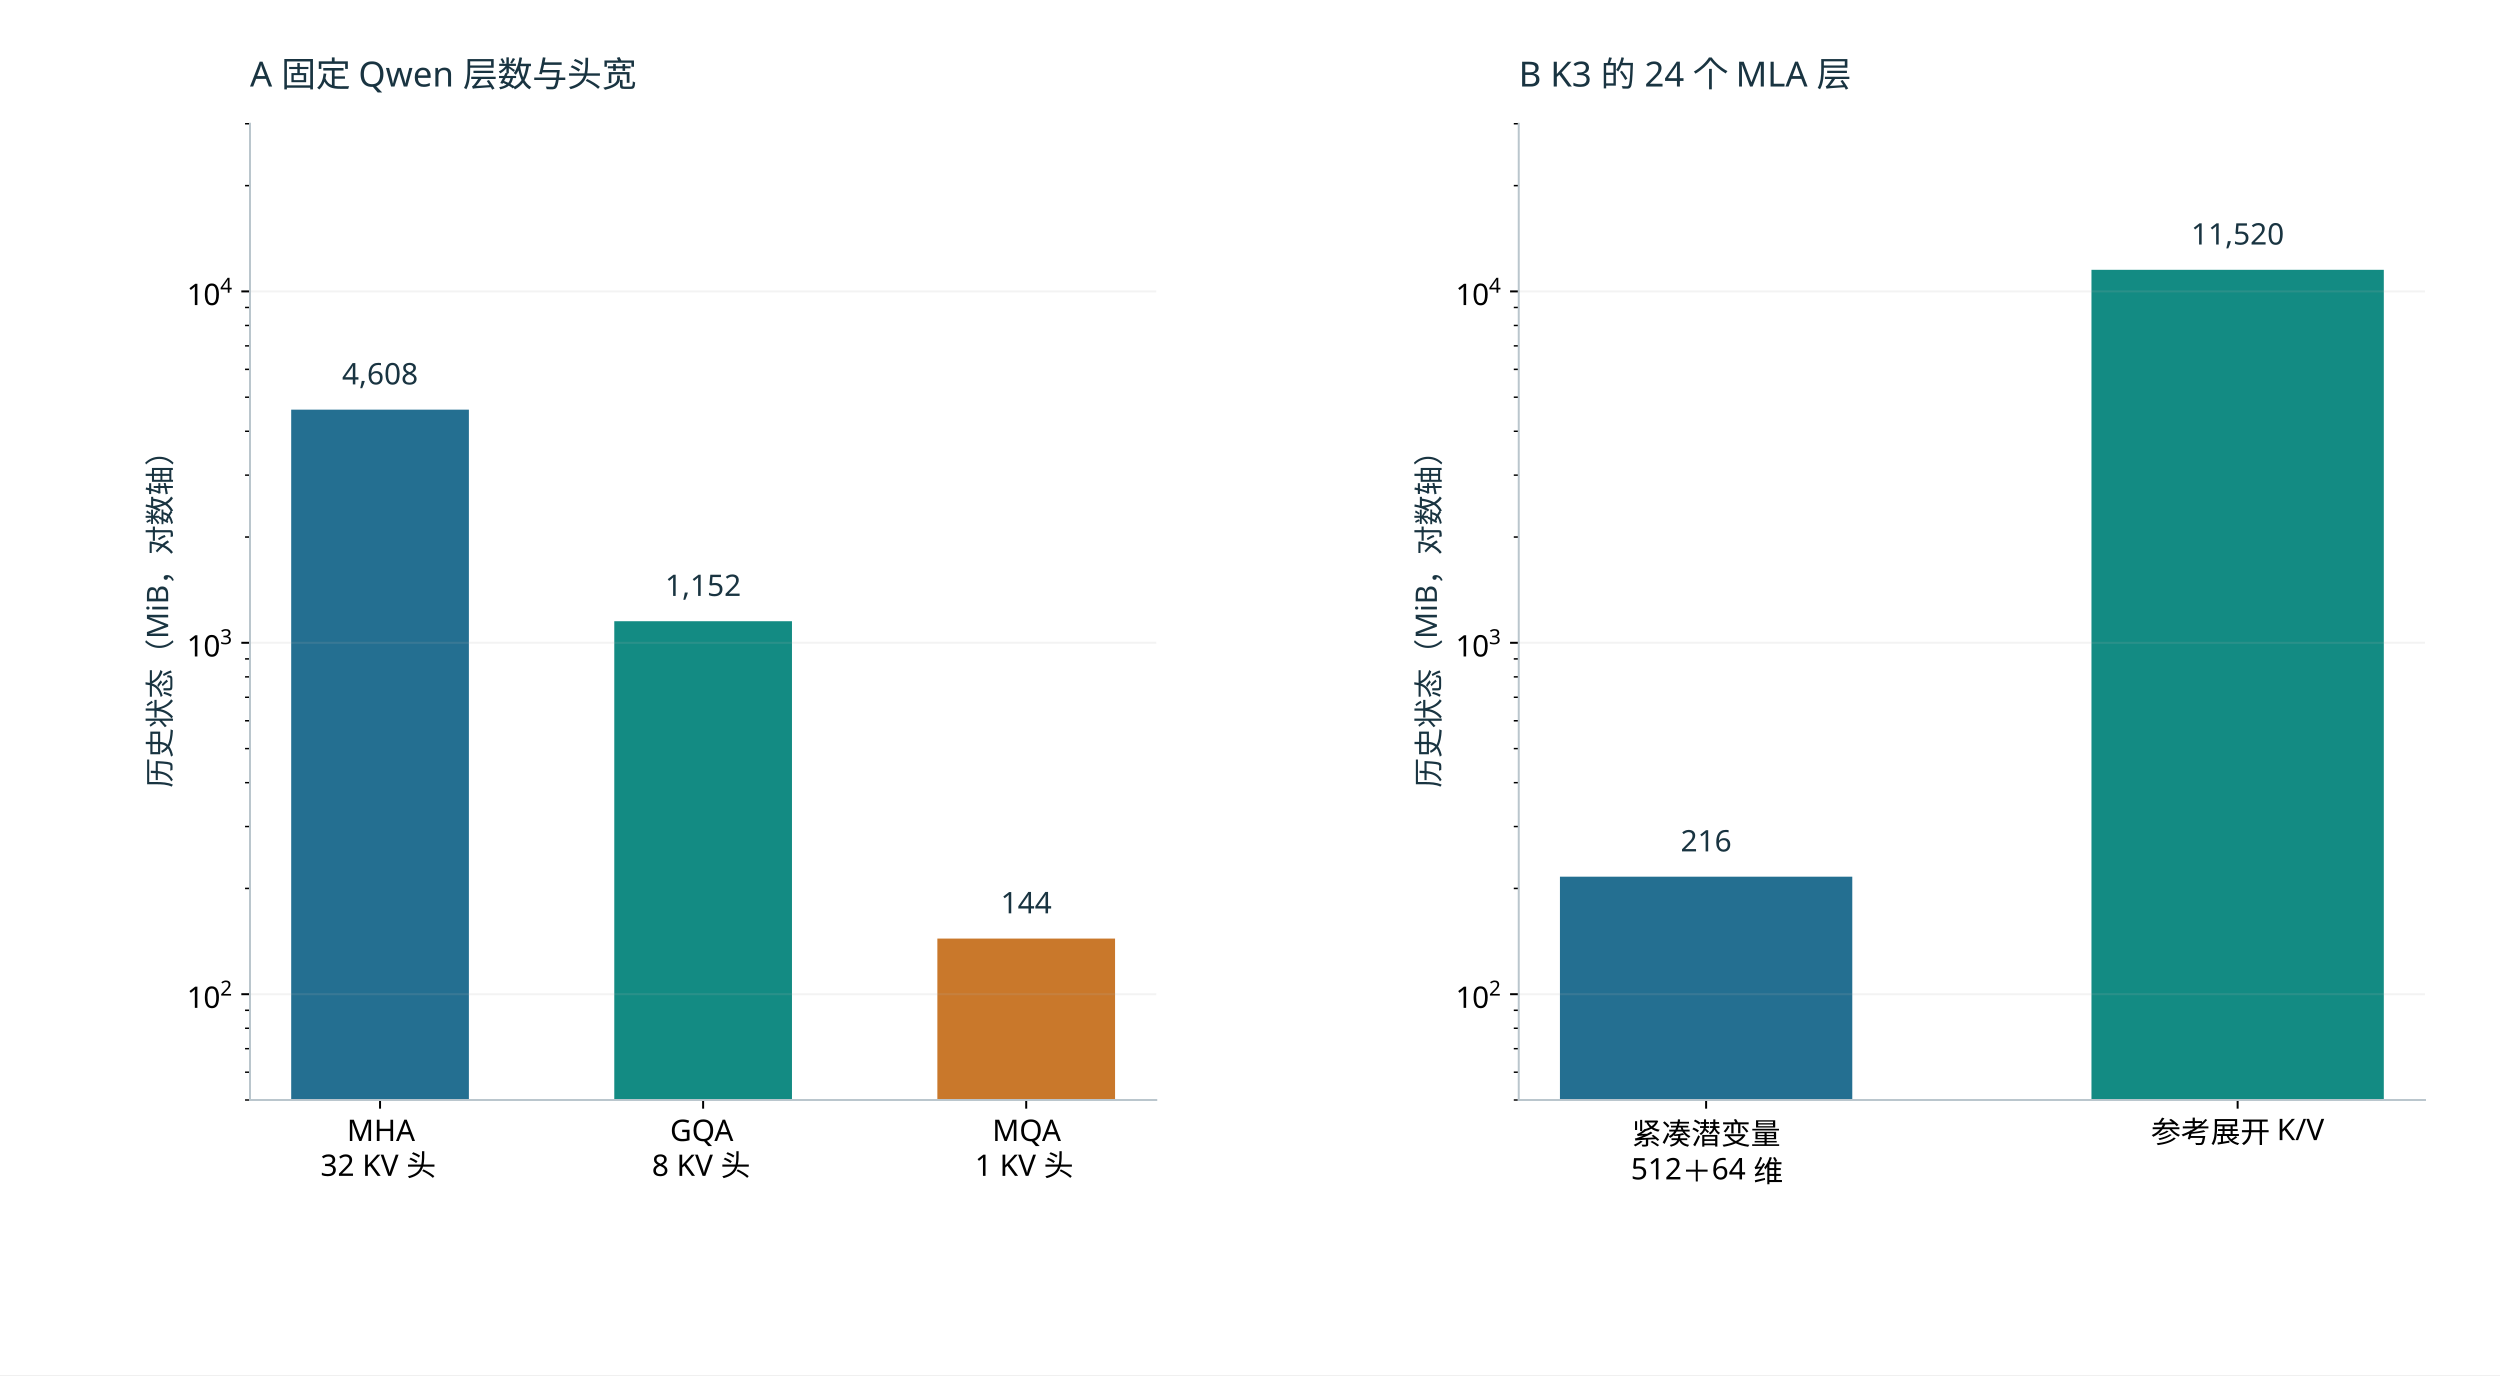
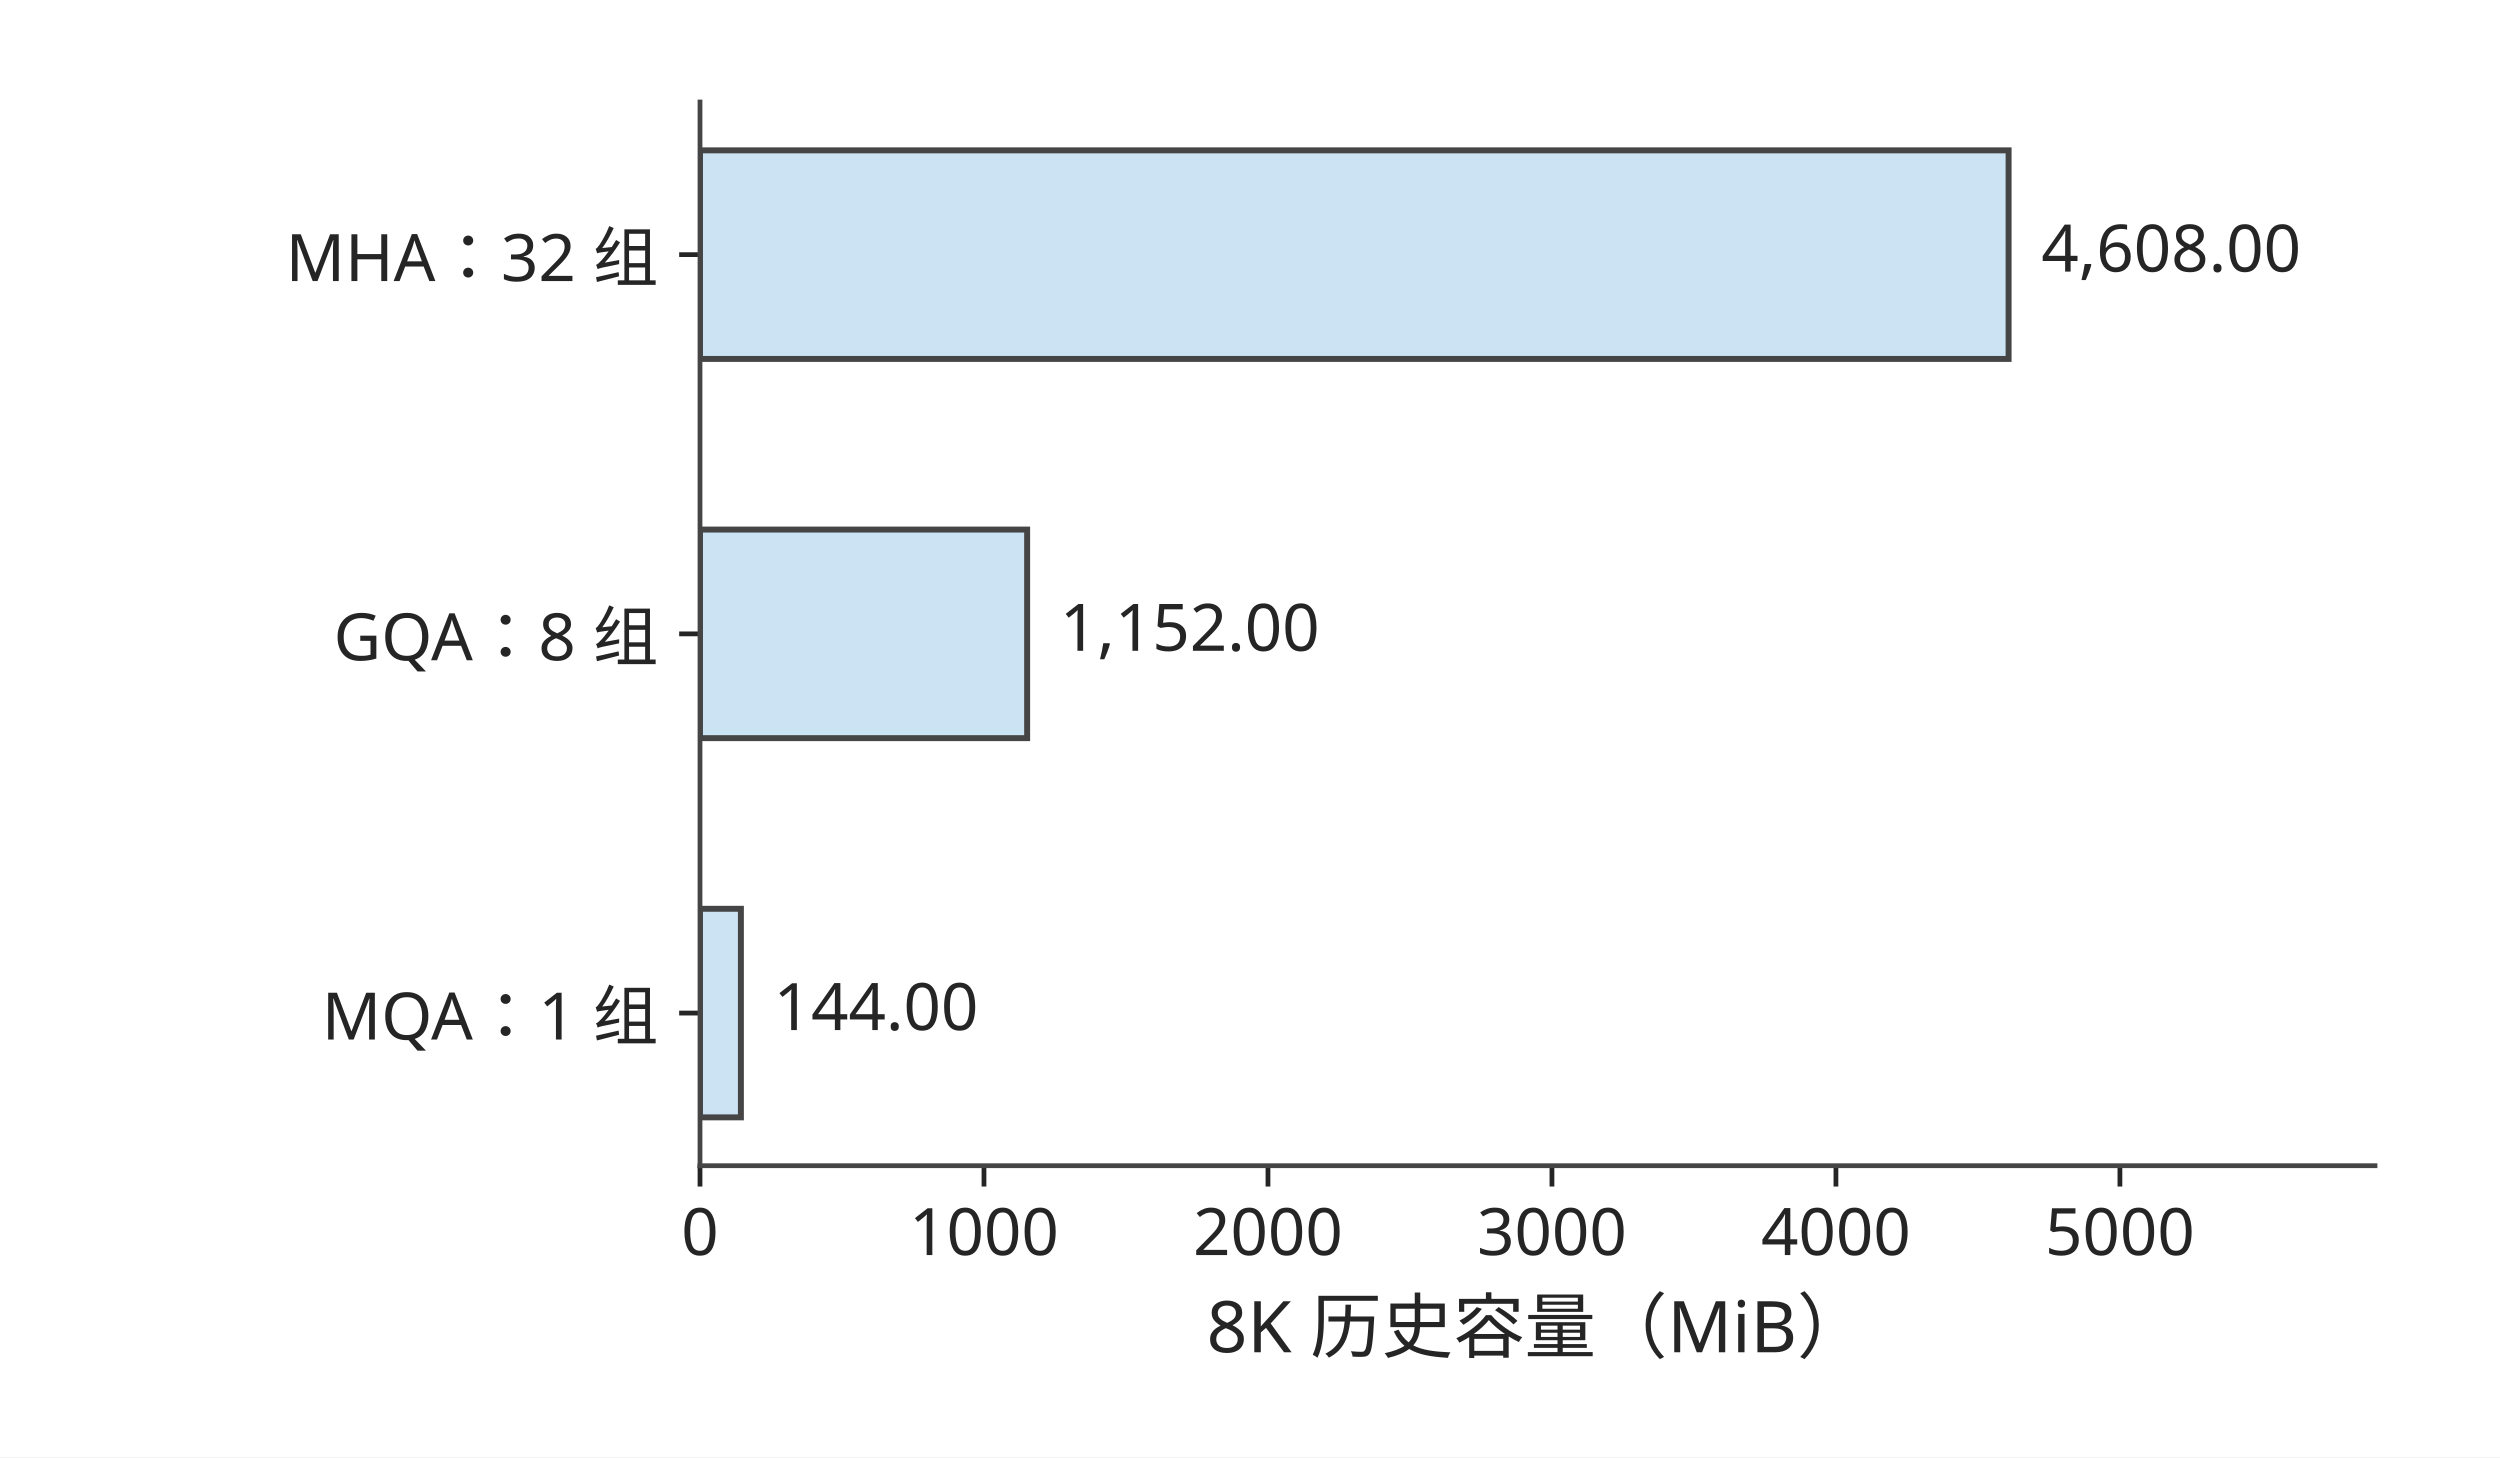
- <svg xmlns="http://www.w3.org/2000/svg" xmlns:xlink="http://www.w3.org/1999/xlink" width="1008pt" height="554.4pt" viewBox="0 0 1008 554.4" version="1.1">
+ <svg xmlns="http://www.w3.org/2000/svg" xmlns:xlink="http://www.w3.org/1999/xlink" width="420pt" height="244.8pt" viewBox="0 0 420 244.8" version="1.1">
  <defs>
    <style type="text/css">*{stroke-linejoin: round; stroke-linecap: butt}</style>
  </defs>
  <g id="figure_1">
    <g id="patch_1">
-       <path d="M 0 554.4  L 1008 554.4  L 1008 0  L 0 0  z " style="fill: #ffffff" />
+       <path d="M 0 244.8  L 420 244.8  L 420 0  L 0 0  z " style="fill: #ffffff" />
    </g>
    <g id="axes_1">
      <g id="patch_2">
-         <path d="M 100.8 443.52  L 466.2 443.52  L 466.2 49.896  L 100.8 49.896  z " style="fill: #ffffff" />
+         <path d="M 117.6 195.84  L 399 195.84  L 399 17.136  L 117.6 17.136  z " style="fill: #ffffff" />
      </g>
      <g id="patch_3">
-         <path d="M 117.409 142369.83  L 189.056 142369.83  L 189.056 165.173  L 117.409 165.173  z " clip-path="url(#pc75d9a8416)" style="fill: #246f91" />
+         <path d="M 117.6 25.259  L 337.444 25.259  L 337.444 60.299  L 117.6 60.299  z " clip-path="url(#p0a979cd042)" style="fill: #cbe3f3; stroke: #454545; stroke-linejoin: miter" />
      </g>
      <g id="patch_4">
-         <path d="M 247.676 142369.83  L 319.324 142369.83  L 319.324 250.476  L 247.676 250.476  z " clip-path="url(#pc75d9a8416)" style="fill: #138b83" />
+         <path d="M 117.6 88.968  L 172.561 88.968  L 172.561 124.008  L 117.6 124.008  z " clip-path="url(#p0a979cd042)" style="fill: #cbe3f3; stroke: #454545; stroke-linejoin: miter" />
      </g>
      <g id="patch_5">
-         <path d="M 377.944 142369.83  L 449.591 142369.83  L 449.591 378.431  L 377.944 378.431  z " clip-path="url(#pc75d9a8416)" style="fill: #c9782b" />
+         <path d="M 117.6 152.677  L 124.47 152.677  L 124.47 187.717  L 117.6 187.717  z " clip-path="url(#p0a979cd042)" style="fill: #cbe3f3; stroke: #454545; stroke-linejoin: miter" />
      </g>
      <g id="matplotlib.axis_1">
        <g id="xtick_1">
          <g id="line2d_1">
            <defs>
-               <path id="md619d0b16f" d="M 0 0  L 0 3.5  " style="stroke: #000000; stroke-width: 0.8" />
+               <path id="m93c774c648" d="M 0 0  L 0 3.5  " style="stroke: #252525; stroke-width: 0.8" />
            </defs>
            <g>
-               <use xlink:href="#md619d0b16f" x="153.233" y="443.52" style="stroke: #000000; stroke-width: 0.8" />
+               <use xlink:href="#m93c774c648" x="117.6" y="195.84" style="fill: #252525; stroke: #252525; stroke-width: 0.8" />
            </g>
          </g>
          <g id="text_1">
-             <text style="font-size: 12px; font-family: 'Arial Unicode MS'" transform="translate(139.8995 460.0473)">MHA</text>
-             <text style="font-size: 12px; font-family: 'Arial Unicode MS'" transform="translate(129.2214 474.122)">32 KV 头</text>
+             <text style="font-size: 11px; font-family: 'Arial Unicode MS'; text-anchor: middle; fill: #252525" x="117.6" y="210.848" transform="rotate(-0 117.6 210.8483)">0</text>
          </g>
        </g>
        <g id="xtick_2">
          <g id="line2d_2">
            <g>
-               <use xlink:href="#md619d0b16f" x="283.5" y="443.52" style="stroke: #000000; stroke-width: 0.8" />
+               <use xlink:href="#m93c774c648" x="165.309" y="195.84" style="fill: #252525; stroke: #252525; stroke-width: 0.8" />
            </g>
          </g>
          <g id="text_2">
-             <text style="font-size: 12px; font-family: 'Arial Unicode MS'" transform="translate(270.1641 460.0473)">GQA</text>
-             <text style="font-size: 12px; font-family: 'Arial Unicode MS'" transform="translate(262.8253 474.122)">8 KV 头</text>
+             <text style="font-size: 11px; font-family: 'Arial Unicode MS'; text-anchor: middle; fill: #252525" x="165.309" y="210.848" transform="rotate(-0 165.3091 210.8483)">1000</text>
          </g>
        </g>
        <g id="xtick_3">
          <g id="line2d_3">
            <g>
-               <use xlink:href="#md619d0b16f" x="413.767" y="443.52" style="stroke: #000000; stroke-width: 0.8" />
+               <use xlink:href="#m93c774c648" x="213.018" y="195.84" style="fill: #252525; stroke: #252525; stroke-width: 0.8" />
            </g>
          </g>
          <g id="text_3">
-             <text style="font-size: 12px; font-family: 'Arial Unicode MS'" transform="translate(400.1005 460.0473)">MQA</text>
-             <text style="font-size: 12px; font-family: 'Arial Unicode MS'" transform="translate(393.0927 474.122)">1 KV 头</text>
+             <text style="font-size: 11px; font-family: 'Arial Unicode MS'; text-anchor: middle; fill: #252525" x="213.018" y="210.848" transform="rotate(-0 213.0183 210.8483)">2000</text>
          </g>
+         </g>
+         <g id="xtick_4">
+           <g id="line2d_4">
+             <g>
+               <use xlink:href="#m93c774c648" x="260.727" y="195.84" style="fill: #252525; stroke: #252525; stroke-width: 0.8" />
+             </g>
+           </g>
+           <g id="text_4">
+             <text style="font-size: 11px; font-family: 'Arial Unicode MS'; text-anchor: middle; fill: #252525" x="260.727" y="210.848" transform="rotate(-0 260.7274 210.8483)">3000</text>
+           </g>
+         </g>
+         <g id="xtick_5">
+           <g id="line2d_5">
+             <g>
+               <use xlink:href="#m93c774c648" x="308.437" y="195.84" style="fill: #252525; stroke: #252525; stroke-width: 0.8" />
+             </g>
+           </g>
+           <g id="text_5">
+             <text style="font-size: 11px; font-family: 'Arial Unicode MS'; text-anchor: middle; fill: #252525" x="308.437" y="210.848" transform="rotate(-0 308.4366 210.8483)">4000</text>
+           </g>
+         </g>
+         <g id="xtick_6">
+           <g id="line2d_6">
+             <g>
+               <use xlink:href="#m93c774c648" x="356.146" y="195.84" style="fill: #252525; stroke: #252525; stroke-width: 0.8" />
+             </g>
+           </g>
+           <g id="text_6">
+             <text style="font-size: 11px; font-family: 'Arial Unicode MS'; text-anchor: middle; fill: #252525" x="356.146" y="210.848" transform="rotate(-0 356.1457 210.8483)">5000</text>
+           </g>
+         </g>
+         <g id="text_7">
+           <text style="font-size: 12px; font-family: 'Arial Unicode MS'; text-anchor: middle; fill: #252525" x="258.3" y="227.178" transform="rotate(-0 258.3 227.1779)">8K 历史容量（MiB）</text>
        </g>
      </g>
      <g id="matplotlib.axis_2">
        <g id="ytick_1">
-           <g id="line2d_4">
-             <path d="M 100.8 400.868  L 466.2 400.868  " clip-path="url(#pc75d9a8416)" style="fill: none; stroke: #b0b0b0; stroke-opacity: 0.15; stroke-width: 0.8; stroke-linecap: square" />
-           </g>
-           <g id="line2d_5">
+           <g id="line2d_7">
            <defs>
-               <path id="m4b91600a62" d="M 0 0  L -3.5 0  " style="stroke: #000000; stroke-width: 0.8" />
+               <path id="mbf9c5f9d0e" d="M 0 0  L -3.5 0  " style="stroke: #252525; stroke-width: 0.8" />
            </defs>
            <g>
-               <use xlink:href="#m4b91600a62" x="100.8" y="400.868" style="stroke: #000000; stroke-width: 0.8" />
+               <use xlink:href="#mbf9c5f9d0e" x="117.6" y="42.779" style="fill: #252525; stroke: #252525; stroke-width: 0.8" />
            </g>
          </g>
-           <g id="text_4">
-             <g transform="translate(75.32 406.3884)">
-               <text>
-                 <tspan x="0" y="-0.006" style="font-size: 12px; font-family: 'Arial Unicode MS'">1</tspan>
-                 <tspan x="6.674" y="-0.006" style="font-size: 12px; font-family: 'Arial Unicode MS'">0</tspan>
-                 <tspan x="13.463" y="-4.963" style="font-size: 8.4px; font-family: 'Arial Unicode MS'">2</tspan>
-               </text>
-             </g>
+           <g id="text_8">
+             <text style="font-size: 11px; font-family: 'Arial Unicode MS'; text-anchor: end; fill: #252525" x="110.6" y="47.218" transform="rotate(-0 110.6 47.21844)">MHA：32 组</text>
          </g>
        </g>
        <g id="ytick_2">
-           <g id="line2d_6">
-             <path d="M 100.8 259.183  L 466.2 259.183  " clip-path="url(#pc75d9a8416)" style="fill: none; stroke: #b0b0b0; stroke-opacity: 0.15; stroke-width: 0.8; stroke-linecap: square" />
-           </g>
-           <g id="line2d_7">
+           <g id="line2d_8">
            <g>
-               <use xlink:href="#m4b91600a62" x="100.8" y="259.183" style="stroke: #000000; stroke-width: 0.8" />
+               <use xlink:href="#mbf9c5f9d0e" x="117.6" y="106.488" style="fill: #252525; stroke: #252525; stroke-width: 0.8" />
            </g>
          </g>
-           <g id="text_5">
-             <g transform="translate(75.32 264.7028)">
-               <text>
-                 <tspan x="0" y="-0.006" style="font-size: 12px; font-family: 'Arial Unicode MS'">1</tspan>
-                 <tspan x="6.674" y="-0.006" style="font-size: 12px; font-family: 'Arial Unicode MS'">0</tspan>
-                 <tspan x="13.463" y="-4.963" style="font-size: 8.4px; font-family: 'Arial Unicode MS'">3</tspan>
-               </text>
-             </g>
+           <g id="text_9">
+             <text style="font-size: 11px; font-family: 'Arial Unicode MS'; text-anchor: end; fill: #252525" x="110.6" y="110.928" transform="rotate(-0 110.6 110.9275)">GQA：8 组</text>
          </g>
        </g>
        <g id="ytick_3">
-           <g id="line2d_8">
-             <path d="M 100.8 117.497  L 466.2 117.497  " clip-path="url(#pc75d9a8416)" style="fill: none; stroke: #b0b0b0; stroke-opacity: 0.15; stroke-width: 0.8; stroke-linecap: square" />
-           </g>
          <g id="line2d_9">
            <g>
-               <use xlink:href="#m4b91600a62" x="100.8" y="117.497" style="stroke: #000000; stroke-width: 0.8" />
+               <use xlink:href="#mbf9c5f9d0e" x="117.6" y="170.197" style="fill: #252525; stroke: #252525; stroke-width: 0.8" />
            </g>
          </g>
-           <g id="text_6">
-             <g transform="translate(75.32 123.0172)">
-               <text>
-                 <tspan x="0" y="-0.028" style="font-size: 12px; font-family: 'Arial Unicode MS'">1</tspan>
-                 <tspan x="6.674" y="-0.028" style="font-size: 12px; font-family: 'Arial Unicode MS'">0</tspan>
-                 <tspan x="13.463" y="-4.984" style="font-size: 8.4px; font-family: 'Arial Unicode MS'">4</tspan>
-               </text>
-             </g>
+           <g id="text_10">
+             <text style="font-size: 11px; font-family: 'Arial Unicode MS'; text-anchor: end; fill: #252525" x="110.6" y="174.637" transform="rotate(-0 110.6 174.6366)">MQA：1 组</text>
          </g>
-         </g>
-         <g id="ytick_4">
-           <g id="line2d_10">
-             <defs>
-               <path id="mf59cba588b" d="M 0 0  L -2 0  " style="stroke: #000000; stroke-width: 0.6" />
-             </defs>
-             <g>
-               <use xlink:href="#mf59cba588b" x="100.8" y="443.52" style="stroke: #000000; stroke-width: 0.6" />
-             </g>
-           </g>
-         </g>
-         <g id="ytick_5">
-           <g id="line2d_11">
-             <g>
-               <use xlink:href="#mf59cba588b" x="100.8" y="432.301" style="stroke: #000000; stroke-width: 0.6" />
-             </g>
-           </g>
-         </g>
-         <g id="ytick_6">
-           <g id="line2d_12">
-             <g>
-               <use xlink:href="#mf59cba588b" x="100.8" y="422.816" style="stroke: #000000; stroke-width: 0.6" />
-             </g>
-           </g>
-         </g>
-         <g id="ytick_7">
-           <g id="line2d_13">
-             <g>
-               <use xlink:href="#mf59cba588b" x="100.8" y="414.599" style="stroke: #000000; stroke-width: 0.6" />
-             </g>
-           </g>
-         </g>
-         <g id="ytick_8">
-           <g id="line2d_14">
-             <g>
-               <use xlink:href="#mf59cba588b" x="100.8" y="407.352" style="stroke: #000000; stroke-width: 0.6" />
-             </g>
-           </g>
-         </g>
-         <g id="ytick_9">
-           <g id="line2d_15">
-             <g>
-               <use xlink:href="#mf59cba588b" x="100.8" y="358.217" style="stroke: #000000; stroke-width: 0.6" />
-             </g>
-           </g>
-         </g>
-         <g id="ytick_10">
-           <g id="line2d_16">
-             <g>
-               <use xlink:href="#mf59cba588b" x="100.8" y="333.267" style="stroke: #000000; stroke-width: 0.6" />
-             </g>
-           </g>
-         </g>
-         <g id="ytick_11">
-           <g id="line2d_17">
-             <g>
-               <use xlink:href="#mf59cba588b" x="100.8" y="315.565" style="stroke: #000000; stroke-width: 0.6" />
-             </g>
-           </g>
-         </g>
-         <g id="ytick_12">
-           <g id="line2d_18">
-             <g>
-               <use xlink:href="#mf59cba588b" x="100.8" y="301.834" style="stroke: #000000; stroke-width: 0.6" />
-             </g>
-           </g>
-         </g>
-         <g id="ytick_13">
-           <g id="line2d_19">
-             <g>
-               <use xlink:href="#mf59cba588b" x="100.8" y="290.616" style="stroke: #000000; stroke-width: 0.6" />
-             </g>
-           </g>
-         </g>
-         <g id="ytick_14">
-           <g id="line2d_20">
-             <g>
-               <use xlink:href="#mf59cba588b" x="100.8" y="281.13" style="stroke: #000000; stroke-width: 0.6" />
-             </g>
-           </g>
-         </g>
-         <g id="ytick_15">
-           <g id="line2d_21">
-             <g>
-               <use xlink:href="#mf59cba588b" x="100.8" y="272.914" style="stroke: #000000; stroke-width: 0.6" />
-             </g>
-           </g>
-         </g>
-         <g id="ytick_16">
-           <g id="line2d_22">
-             <g>
-               <use xlink:href="#mf59cba588b" x="100.8" y="265.666" style="stroke: #000000; stroke-width: 0.6" />
-             </g>
-           </g>
-         </g>
-         <g id="ytick_17">
-           <g id="line2d_23">
-             <g>
-               <use xlink:href="#mf59cba588b" x="100.8" y="216.531" style="stroke: #000000; stroke-width: 0.6" />
-             </g>
-           </g>
-         </g>
-         <g id="ytick_18">
-           <g id="line2d_24">
-             <g>
-               <use xlink:href="#mf59cba588b" x="100.8" y="191.582" style="stroke: #000000; stroke-width: 0.6" />
-             </g>
-           </g>
-         </g>
-         <g id="ytick_19">
-           <g id="line2d_25">
-             <g>
-               <use xlink:href="#mf59cba588b" x="100.8" y="173.88" style="stroke: #000000; stroke-width: 0.6" />
-             </g>
-           </g>
-         </g>
-         <g id="ytick_20">
-           <g id="line2d_26">
-             <g>
-               <use xlink:href="#mf59cba588b" x="100.8" y="160.149" style="stroke: #000000; stroke-width: 0.6" />
-             </g>
-           </g>
-         </g>
-         <g id="ytick_21">
-           <g id="line2d_27">
-             <g>
-               <use xlink:href="#mf59cba588b" x="100.8" y="148.93" style="stroke: #000000; stroke-width: 0.6" />
-             </g>
-           </g>
-         </g>
-         <g id="ytick_22">
-           <g id="line2d_28">
-             <g>
-               <use xlink:href="#mf59cba588b" x="100.8" y="139.445" style="stroke: #000000; stroke-width: 0.6" />
-             </g>
-           </g>
-         </g>
-         <g id="ytick_23">
-           <g id="line2d_29">
-             <g>
-               <use xlink:href="#mf59cba588b" x="100.8" y="131.228" style="stroke: #000000; stroke-width: 0.6" />
-             </g>
-           </g>
-         </g>
-         <g id="ytick_24">
-           <g id="line2d_30">
-             <g>
-               <use xlink:href="#mf59cba588b" x="100.8" y="123.98" style="stroke: #000000; stroke-width: 0.6" />
-             </g>
-           </g>
-         </g>
-         <g id="ytick_25">
-           <g id="line2d_31">
-             <g>
-               <use xlink:href="#mf59cba588b" x="100.8" y="74.846" style="stroke: #000000; stroke-width: 0.6" />
-             </g>
-           </g>
-         </g>
-         <g id="ytick_26">
-           <g id="line2d_32">
-             <g>
-               <use xlink:href="#mf59cba588b" x="100.8" y="49.896" style="stroke: #000000; stroke-width: 0.6" />
-             </g>
-           </g>
-         </g>
-         <g id="text_7">
-           <text style="font-size: 12px; font-family: 'Arial Unicode MS'; text-anchor: middle; fill: #193441" x="68.8" y="246.708" transform="rotate(-90 68.8 246.708)">历史状态（MiB，对数轴）</text>
        </g>
      </g>
      <g id="patch_6">
-         <path d="M 100.8 443.52  L 100.8 49.896  " style="fill: none; stroke: #bac6cd; stroke-width: 0.8; stroke-linejoin: miter; stroke-linecap: square" />
+         <path d="M 117.6 195.84  L 117.6 17.136  " style="fill: none; stroke: #454545; stroke-width: 0.8; stroke-linejoin: miter; stroke-linecap: square" />
      </g>
      <g id="patch_7">
-         <path d="M 100.8 443.52  L 466.2 443.52  " style="fill: none; stroke: #bac6cd; stroke-width: 0.8; stroke-linejoin: miter; stroke-linecap: square" />
-       </g>
-       <g id="text_8">
-         <text style="font-size: 12px; font-family: 'Arial Unicode MS'; text-anchor: middle; fill: #193441" x="153.233" y="154.988" transform="rotate(-0 153.2326 154.988)">4,608</text>
-       </g>
-       <g id="text_9">
-         <text style="font-size: 12px; font-family: 'Arial Unicode MS'; text-anchor: middle; fill: #193441" x="283.5" y="240.291" transform="rotate(-0 283.5 240.2912)">1,152</text>
-       </g>
-       <g id="text_10">
-         <text style="font-size: 12px; font-family: 'Arial Unicode MS'; text-anchor: middle; fill: #193441" x="413.767" y="368.246" transform="rotate(-0 413.7674 368.2461)">144</text>
+         <path d="M 117.6 195.84  L 399 195.84  " style="fill: none; stroke: #454545; stroke-width: 0.8; stroke-linejoin: miter; stroke-linecap: square" />
      </g>
      <g id="text_11">
-         <text style="font-size: 14px; font-family: 'Arial Unicode MS'; text-anchor: start; fill: #193441" x="100.8" y="34.896" transform="rotate(-0 100.8 34.896)">A  固定 Qwen 层数与头宽</text>
+         <text style="font-size: 11px; font-family: 'Arial Unicode MS'; text-anchor: start; fill: #252525" x="342.94" y="45.628" transform="rotate(-0 342.9398 45.62827)">4,608.00</text>
      </g>
-     </g>
-     <g id="axes_2">
-       <g id="patch_8">
-         <path d="M 612.36 443.52  L 977.76 443.52  L 977.76 49.896  L 612.36 49.896  z " style="fill: #ffffff" />
+       <g id="text_12">
+         <text style="font-size: 11px; font-family: 'Arial Unicode MS'; text-anchor: start; fill: #252525" x="178.057" y="109.337" transform="rotate(-0 178.057 109.3374)">1,152.00</text>
      </g>
-       <g id="patch_9">
-         <path d="M 628.969 142369.83  L 746.84 142369.83  L 746.84 353.481  L 628.969 353.481  z " clip-path="url(#p4bff465c91)" style="fill: #246f91" />
-       </g>
-       <g id="patch_10">
-         <path d="M 843.28 142369.83  L 961.151 142369.83  L 961.151 108.79  L 843.28 108.79  z " clip-path="url(#p4bff465c91)" style="fill: #138b83" />
-       </g>
-       <g id="matplotlib.axis_3">
-         <g id="xtick_4">
-           <g id="line2d_33">
-             <g>
-               <use xlink:href="#md619d0b16f" x="687.905" y="443.52" style="stroke: #000000; stroke-width: 0.8" />
-             </g>
-           </g>
-           <g id="text_12">
-             <text style="font-size: 12px; font-family: 'Arial Unicode MS'" transform="translate(657.9046 461.3891)">紧凑潜变量</text>
-             <text style="font-size: 12px; font-family: 'Arial Unicode MS'" transform="translate(657.5549 475.522)">512＋64 维</text>
-           </g>
-         </g>
-         <g id="xtick_5">
-           <g id="line2d_34">
-             <g>
-               <use xlink:href="#md619d0b16f" x="902.215" y="443.52" style="stroke: #000000; stroke-width: 0.8" />
-             </g>
-           </g>
-           <g id="text_13">
-             <text style="font-size: 12px; font-family: 'Arial Unicode MS'; text-anchor: middle" x="902.215" y="460.697" transform="rotate(-0 902.2154 460.6975)">参考展开 K/V</text>
-           </g>
-         </g>
-       </g>
-       <g id="matplotlib.axis_4">
-         <g id="ytick_27">
-           <g id="line2d_35">
-             <path d="M 612.36 400.868  L 977.76 400.868  " clip-path="url(#p4bff465c91)" style="fill: none; stroke: #b0b0b0; stroke-opacity: 0.15; stroke-width: 0.8; stroke-linecap: square" />
-           </g>
-           <g id="line2d_36">
-             <g>
-               <use xlink:href="#m4b91600a62" x="612.36" y="400.868" style="stroke: #000000; stroke-width: 0.8" />
-             </g>
-           </g>
-           <g id="text_14">
-             <g transform="translate(586.88 406.3884)">
-               <text>
-                 <tspan x="0" y="-0.006" style="font-size: 12px; font-family: 'Arial Unicode MS'">1</tspan>
-                 <tspan x="6.674" y="-0.006" style="font-size: 12px; font-family: 'Arial Unicode MS'">0</tspan>
-                 <tspan x="13.463" y="-4.963" style="font-size: 8.4px; font-family: 'Arial Unicode MS'">2</tspan>
-               </text>
-             </g>
-           </g>
-         </g>
-         <g id="ytick_28">
-           <g id="line2d_37">
-             <path d="M 612.36 259.183  L 977.76 259.183  " clip-path="url(#p4bff465c91)" style="fill: none; stroke: #b0b0b0; stroke-opacity: 0.15; stroke-width: 0.8; stroke-linecap: square" />
-           </g>
-           <g id="line2d_38">
-             <g>
-               <use xlink:href="#m4b91600a62" x="612.36" y="259.183" style="stroke: #000000; stroke-width: 0.8" />
-             </g>
-           </g>
-           <g id="text_15">
-             <g transform="translate(586.88 264.7028)">
-               <text>
-                 <tspan x="0" y="-0.006" style="font-size: 12px; font-family: 'Arial Unicode MS'">1</tspan>
-                 <tspan x="6.674" y="-0.006" style="font-size: 12px; font-family: 'Arial Unicode MS'">0</tspan>
-                 <tspan x="13.463" y="-4.963" style="font-size: 8.4px; font-family: 'Arial Unicode MS'">3</tspan>
-               </text>
-             </g>
-           </g>
-         </g>
-         <g id="ytick_29">
-           <g id="line2d_39">
-             <path d="M 612.36 117.497  L 977.76 117.497  " clip-path="url(#p4bff465c91)" style="fill: none; stroke: #b0b0b0; stroke-opacity: 0.15; stroke-width: 0.8; stroke-linecap: square" />
-           </g>
-           <g id="line2d_40">
-             <g>
-               <use xlink:href="#m4b91600a62" x="612.36" y="117.497" style="stroke: #000000; stroke-width: 0.8" />
-             </g>
-           </g>
-           <g id="text_16">
-             <g transform="translate(586.88 123.0172)">
-               <text>
-                 <tspan x="0" y="-0.028" style="font-size: 12px; font-family: 'Arial Unicode MS'">1</tspan>
-                 <tspan x="6.674" y="-0.028" style="font-size: 12px; font-family: 'Arial Unicode MS'">0</tspan>
-                 <tspan x="13.463" y="-4.984" style="font-size: 8.4px; font-family: 'Arial Unicode MS'">4</tspan>
-               </text>
-             </g>
-           </g>
-         </g>
-         <g id="ytick_30">
-           <g id="line2d_41">
-             <g>
-               <use xlink:href="#mf59cba588b" x="612.36" y="443.52" style="stroke: #000000; stroke-width: 0.6" />
-             </g>
-           </g>
-         </g>
-         <g id="ytick_31">
-           <g id="line2d_42">
-             <g>
-               <use xlink:href="#mf59cba588b" x="612.36" y="432.301" style="stroke: #000000; stroke-width: 0.6" />
-             </g>
-           </g>
-         </g>
-         <g id="ytick_32">
-           <g id="line2d_43">
-             <g>
-               <use xlink:href="#mf59cba588b" x="612.36" y="422.816" style="stroke: #000000; stroke-width: 0.6" />
-             </g>
-           </g>
-         </g>
-         <g id="ytick_33">
-           <g id="line2d_44">
-             <g>
-               <use xlink:href="#mf59cba588b" x="612.36" y="414.599" style="stroke: #000000; stroke-width: 0.6" />
-             </g>
-           </g>
-         </g>
-         <g id="ytick_34">
-           <g id="line2d_45">
-             <g>
-               <use xlink:href="#mf59cba588b" x="612.36" y="407.352" style="stroke: #000000; stroke-width: 0.6" />
-             </g>
-           </g>
-         </g>
-         <g id="ytick_35">
-           <g id="line2d_46">
-             <g>
-               <use xlink:href="#mf59cba588b" x="612.36" y="358.217" style="stroke: #000000; stroke-width: 0.6" />
-             </g>
-           </g>
-         </g>
-         <g id="ytick_36">
-           <g id="line2d_47">
-             <g>
-               <use xlink:href="#mf59cba588b" x="612.36" y="333.267" style="stroke: #000000; stroke-width: 0.6" />
-             </g>
-           </g>
-         </g>
-         <g id="ytick_37">
-           <g id="line2d_48">
-             <g>
-               <use xlink:href="#mf59cba588b" x="612.36" y="315.565" style="stroke: #000000; stroke-width: 0.6" />
-             </g>
-           </g>
-         </g>
-         <g id="ytick_38">
-           <g id="line2d_49">
-             <g>
-               <use xlink:href="#mf59cba588b" x="612.36" y="301.834" style="stroke: #000000; stroke-width: 0.6" />
-             </g>
-           </g>
-         </g>
-         <g id="ytick_39">
-           <g id="line2d_50">
-             <g>
-               <use xlink:href="#mf59cba588b" x="612.36" y="290.616" style="stroke: #000000; stroke-width: 0.6" />
-             </g>
-           </g>
-         </g>
-         <g id="ytick_40">
-           <g id="line2d_51">
-             <g>
-               <use xlink:href="#mf59cba588b" x="612.36" y="281.13" style="stroke: #000000; stroke-width: 0.6" />
-             </g>
-           </g>
-         </g>
-         <g id="ytick_41">
-           <g id="line2d_52">
-             <g>
-               <use xlink:href="#mf59cba588b" x="612.36" y="272.914" style="stroke: #000000; stroke-width: 0.6" />
-             </g>
-           </g>
-         </g>
-         <g id="ytick_42">
-           <g id="line2d_53">
-             <g>
-               <use xlink:href="#mf59cba588b" x="612.36" y="265.666" style="stroke: #000000; stroke-width: 0.6" />
-             </g>
-           </g>
-         </g>
-         <g id="ytick_43">
-           <g id="line2d_54">
-             <g>
-               <use xlink:href="#mf59cba588b" x="612.36" y="216.531" style="stroke: #000000; stroke-width: 0.6" />
-             </g>
-           </g>
-         </g>
-         <g id="ytick_44">
-           <g id="line2d_55">
-             <g>
-               <use xlink:href="#mf59cba588b" x="612.36" y="191.582" style="stroke: #000000; stroke-width: 0.6" />
-             </g>
-           </g>
-         </g>
-         <g id="ytick_45">
-           <g id="line2d_56">
-             <g>
-               <use xlink:href="#mf59cba588b" x="612.36" y="173.88" style="stroke: #000000; stroke-width: 0.6" />
-             </g>
-           </g>
-         </g>
-         <g id="ytick_46">
-           <g id="line2d_57">
-             <g>
-               <use xlink:href="#mf59cba588b" x="612.36" y="160.149" style="stroke: #000000; stroke-width: 0.6" />
-             </g>
-           </g>
-         </g>
-         <g id="ytick_47">
-           <g id="line2d_58">
-             <g>
-               <use xlink:href="#mf59cba588b" x="612.36" y="148.93" style="stroke: #000000; stroke-width: 0.6" />
-             </g>
-           </g>
-         </g>
-         <g id="ytick_48">
-           <g id="line2d_59">
-             <g>
-               <use xlink:href="#mf59cba588b" x="612.36" y="139.445" style="stroke: #000000; stroke-width: 0.6" />
-             </g>
-           </g>
-         </g>
-         <g id="ytick_49">
-           <g id="line2d_60">
-             <g>
-               <use xlink:href="#mf59cba588b" x="612.36" y="131.228" style="stroke: #000000; stroke-width: 0.6" />
-             </g>
-           </g>
-         </g>
-         <g id="ytick_50">
-           <g id="line2d_61">
-             <g>
-               <use xlink:href="#mf59cba588b" x="612.36" y="123.98" style="stroke: #000000; stroke-width: 0.6" />
-             </g>
-           </g>
-         </g>
-         <g id="ytick_51">
-           <g id="line2d_62">
-             <g>
-               <use xlink:href="#mf59cba588b" x="612.36" y="74.846" style="stroke: #000000; stroke-width: 0.6" />
-             </g>
-           </g>
-         </g>
-         <g id="ytick_52">
-           <g id="line2d_63">
-             <g>
-               <use xlink:href="#mf59cba588b" x="612.36" y="49.896" style="stroke: #000000; stroke-width: 0.6" />
-             </g>
-           </g>
-         </g>
-         <g id="text_17">
-           <text style="font-size: 12px; font-family: 'Arial Unicode MS'; text-anchor: middle; fill: #193441" x="580.36" y="246.708" transform="rotate(-90 580.36 246.708)">历史状态（MiB，对数轴）</text>
-         </g>
-       </g>
-       <g id="patch_11">
-         <path d="M 612.36 443.52  L 612.36 49.896  " style="fill: none; stroke: #bac6cd; stroke-width: 0.8; stroke-linejoin: miter; stroke-linecap: square" />
-       </g>
-       <g id="patch_12">
-         <path d="M 612.36 443.52  L 977.76 443.52  " style="fill: none; stroke: #bac6cd; stroke-width: 0.8; stroke-linejoin: miter; stroke-linecap: square" />
-       </g>
-       <g id="text_18">
-         <text style="font-size: 12px; font-family: 'Arial Unicode MS'; text-anchor: middle; fill: #193441" x="687.905" y="343.296" transform="rotate(-0 687.9046 343.2965)">216</text>
-       </g>
-       <g id="text_19">
-         <text style="font-size: 12px; font-family: 'Arial Unicode MS'; text-anchor: middle; fill: #193441" x="902.215" y="98.606" transform="rotate(-0 902.2154 98.60563)">11,520</text>
-       </g>
-       <g id="text_20">
-         <text style="font-size: 14px; font-family: 'Arial Unicode MS'; text-anchor: start; fill: #193441" x="612.36" y="34.896" transform="rotate(-0 612.36 34.896)">B  K3 的 24 个 MLA 层</text>
+       <g id="text_13">
+         <text style="font-size: 11px; font-family: 'Arial Unicode MS'; text-anchor: start; fill: #252525" x="129.966" y="173.046" transform="rotate(-0 129.9662 173.0465)">144.00</text>
      </g>
    </g>
  </g>
  <defs>
-     <clipPath id="pc75d9a8416">
-       <rect x="100.8" y="49.896" width="365.4" height="393.624" />
-     </clipPath>
-     <clipPath id="p4bff465c91">
-       <rect x="612.36" y="49.896" width="365.4" height="393.624" />
+     <clipPath id="p0a979cd042">
+       <rect x="117.6" y="17.136" width="281.4" height="178.704" />
    </clipPath>
  </defs>
</svg>
